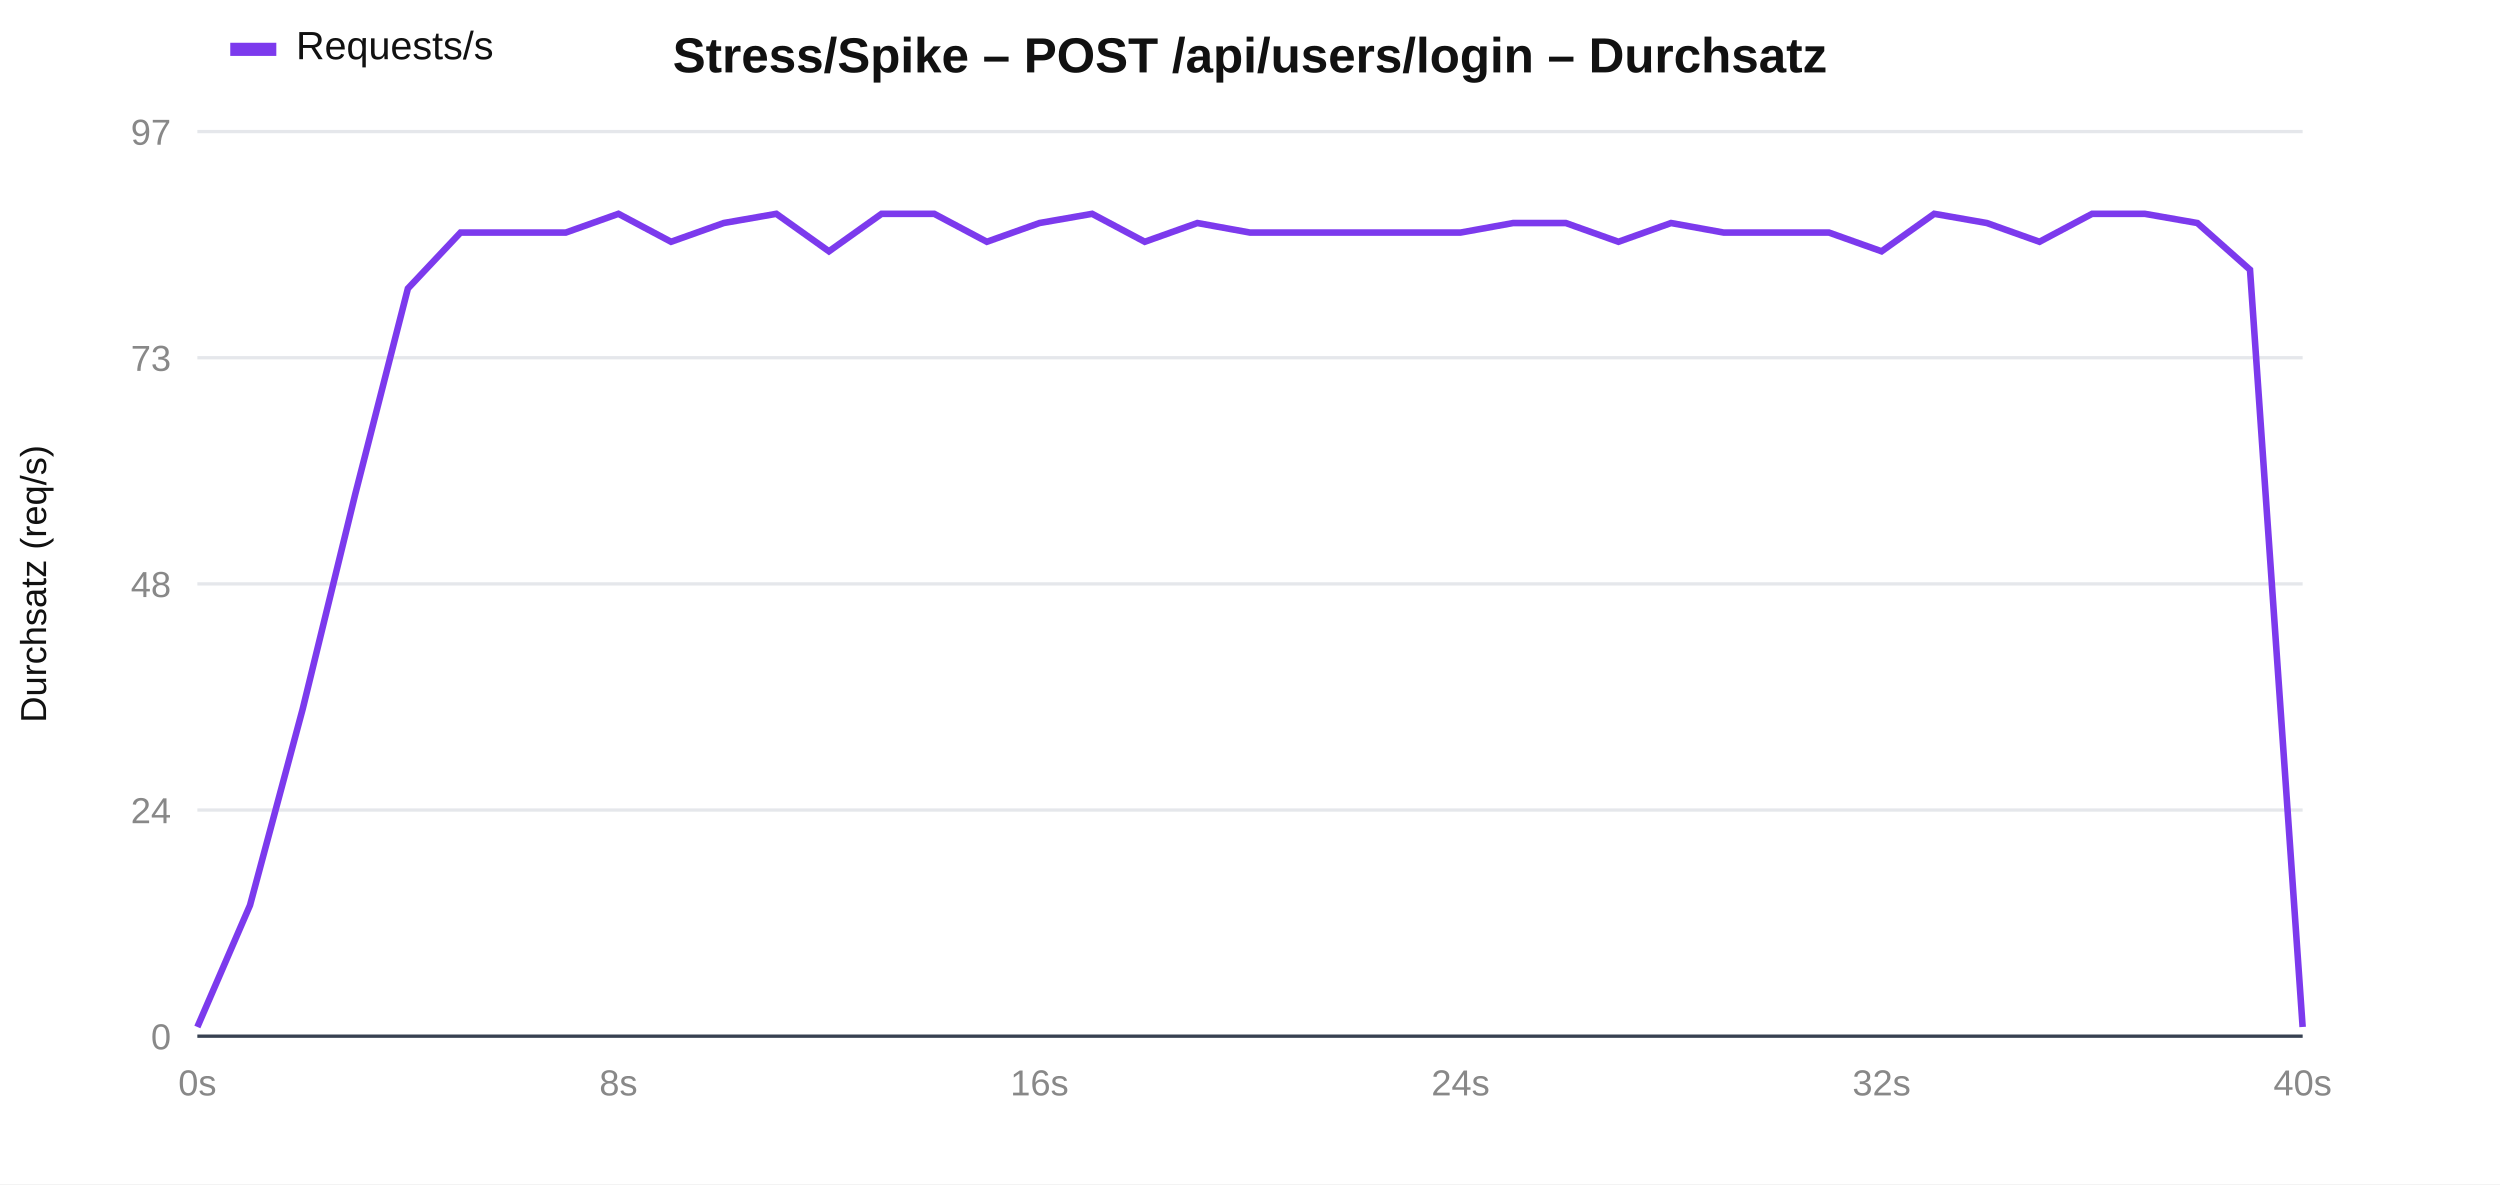
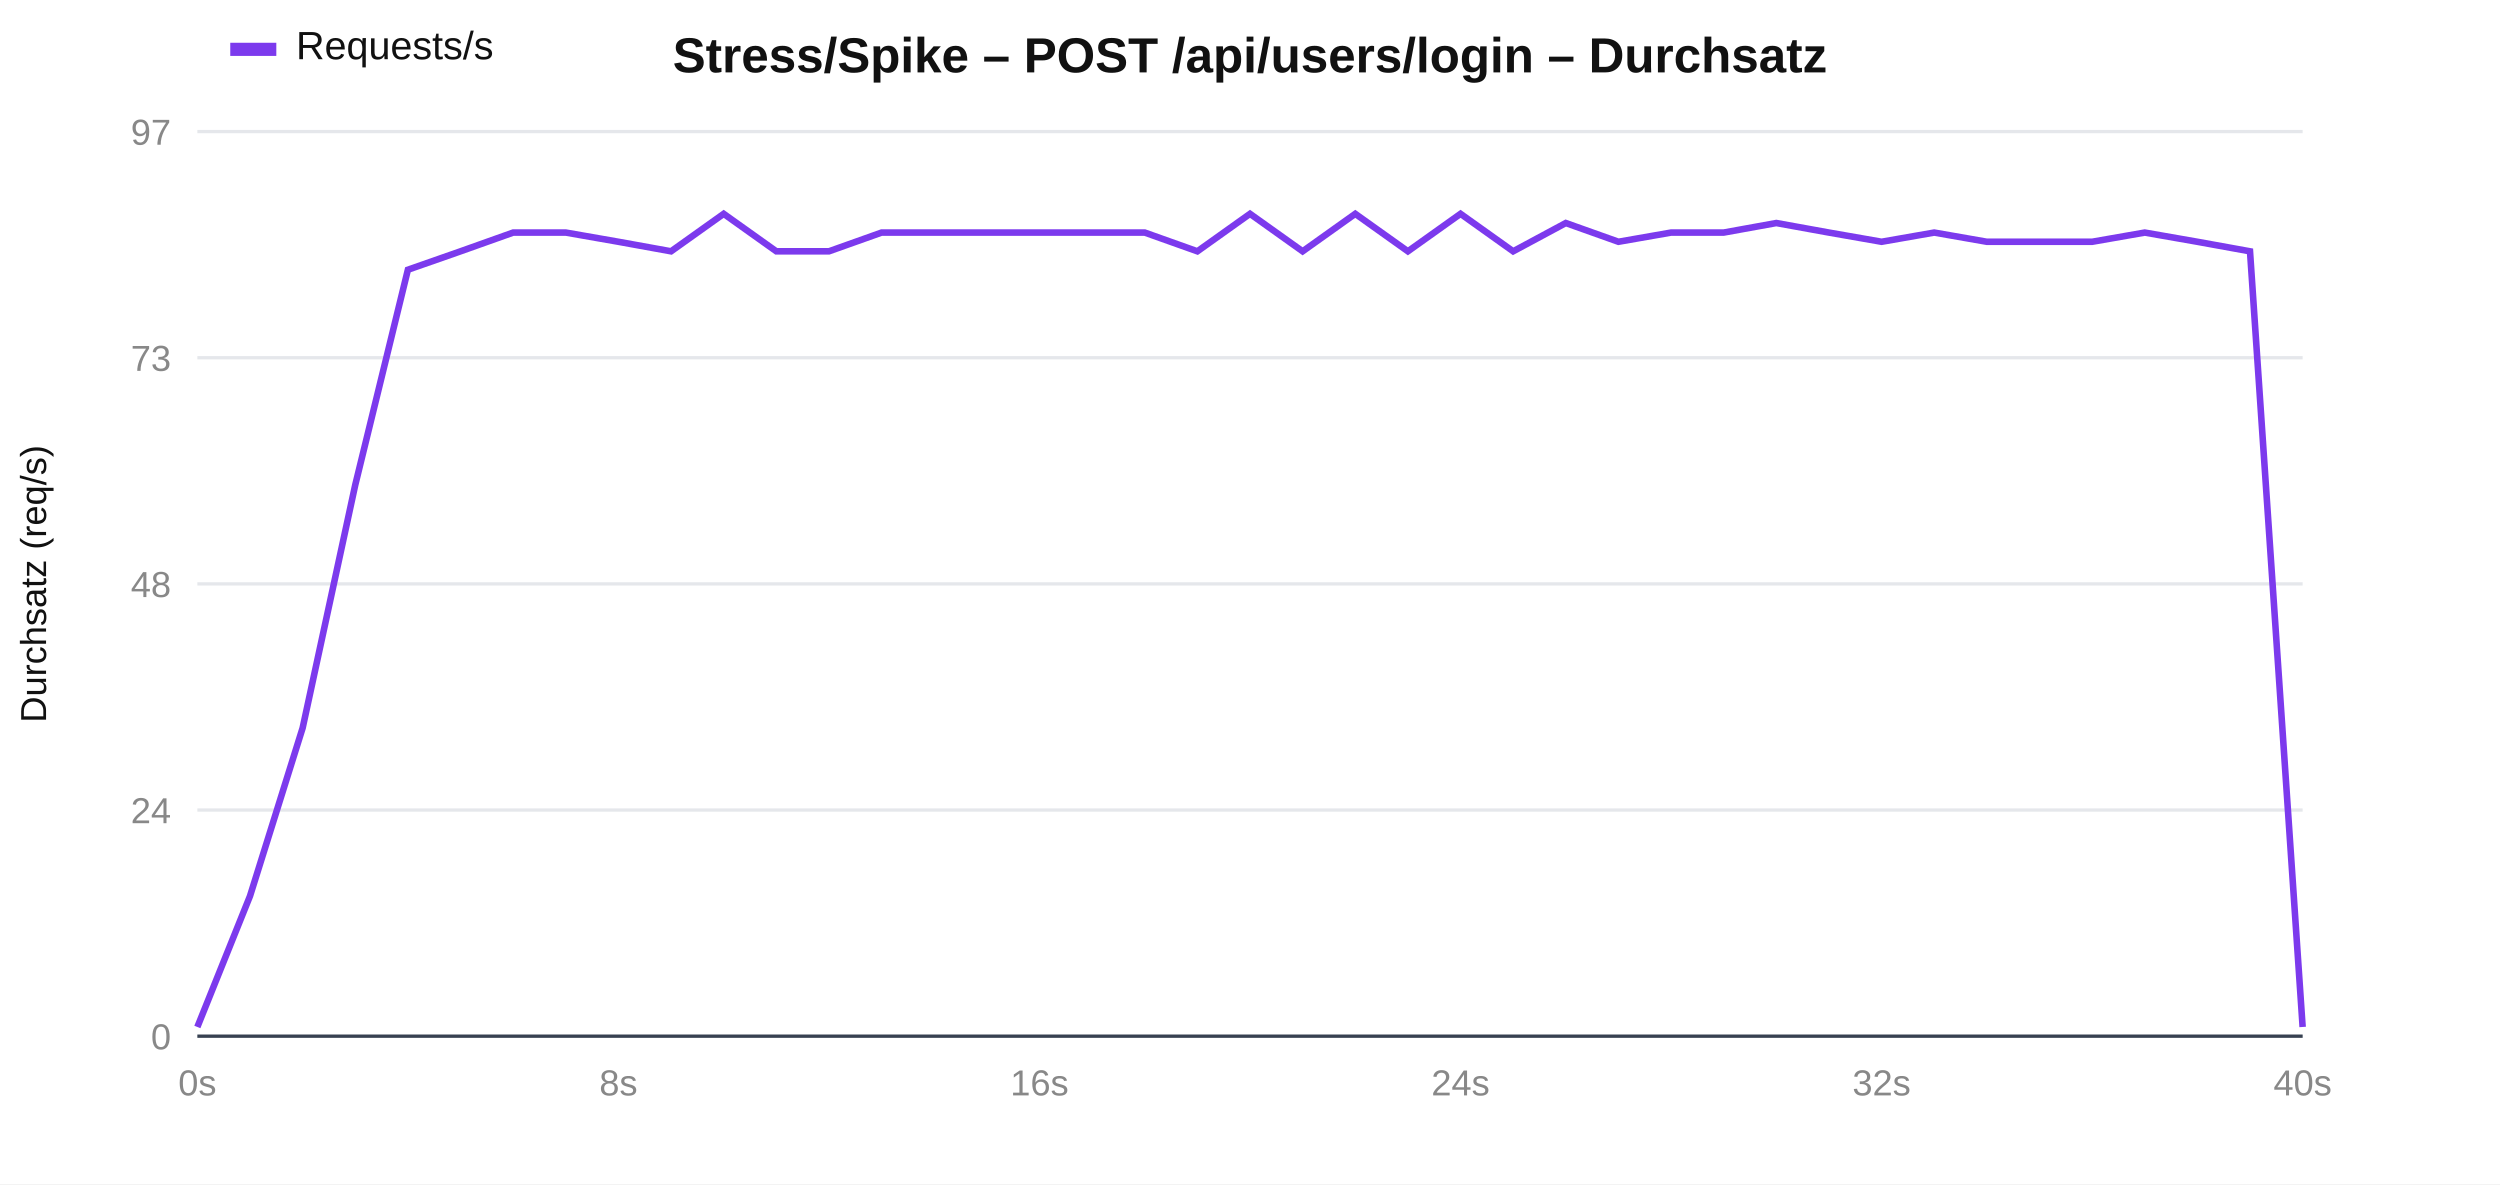
<svg xmlns="http://www.w3.org/2000/svg" viewBox="0 0 760 360" font-family="Segoe UI, Arial, sans-serif">
  <rect width="760" height="360" fill="white" />
  <text x="380" y="22" text-anchor="middle" font-size="15" font-weight="bold" fill="#111">Stress/Spike – POST /api/users/login – Durchsatz</text>
  <line x1="60" y1="315" x2="700" y2="315" stroke="#e5e7eb" stroke-width="1" />
  <text x="52" y="319" text-anchor="end" font-size="11" fill="#888">0</text>
  <line x1="60" y1="246.25" x2="700" y2="246.25" stroke="#e5e7eb" stroke-width="1" />
  <text x="52" y="250.25" text-anchor="end" font-size="11" fill="#888">24</text>
  <line x1="60" y1="177.5" x2="700" y2="177.5" stroke="#e5e7eb" stroke-width="1" />
  <text x="52" y="181.5" text-anchor="end" font-size="11" fill="#888">48</text>
  <line x1="60" y1="108.75" x2="700" y2="108.75" stroke="#e5e7eb" stroke-width="1" />
  <text x="52" y="112.75" text-anchor="end" font-size="11" fill="#888">73</text>
  <line x1="60" y1="40" x2="700" y2="40" stroke="#e5e7eb" stroke-width="1" />
  <text x="52" y="44" text-anchor="end" font-size="11" fill="#888">97</text>
  <line x1="60" y1="315" x2="700" y2="315" stroke="#374151" />
  <text x="60" y="333" text-anchor="middle" font-size="11" fill="#888">0s</text>
  <text x="188" y="333" text-anchor="middle" font-size="11" fill="#888">8s</text>
  <text x="316" y="333" text-anchor="middle" font-size="11" fill="#888">16s</text>
  <text x="444" y="333" text-anchor="middle" font-size="11" fill="#888">24s</text>
  <text x="572" y="333" text-anchor="middle" font-size="11" fill="#888">32s</text>
  <text x="700" y="333" text-anchor="middle" font-size="11" fill="#888">40s</text>
  <text x="14" y="177.5" transform="rotate(-90 14 177.5)" text-anchor="middle" font-size="11" fill="#111">Durchsatz (req/s)</text>
-   <polyline fill="none" stroke="#7c3aed" stroke-width="2" points="60.0,312.2 76.0,275.2 92.0,215.6 108.0,150.2 124.0,87.7 140.0,70.7 156.0,70.7 172.0,70.7 188.0,65.0 204.0,73.5 220.0,67.8 236.0,65.0 252.0,76.4 268.0,65.0 284.0,65.0 300.0,73.5 316.0,67.8 332.0,65.0 348.0,73.5 364.0,67.8 380.0,70.7 396.0,70.7 412.0,70.7 428.0,70.7 444.0,70.7 460.0,67.8 476.0,67.8 492.0,73.5 508.0,67.8 524.0,70.7 540.0,70.7 556.0,70.7 572.0,76.4 588.0,65.0 604.0,67.8 620.0,73.5 636.0,65.0 652.0,65.0 668.0,67.8 684.0,82.0 700.0,312.2" />
+   <polyline fill="none" stroke="#7c3aed" stroke-width="2" points="60.0,312.2 76.0,272.4 92.0,221.3 108.0,147.4 124.0,82.0 140.0,76.4 156.0,70.7 172.0,70.7 188.0,73.5 204.0,76.4 220.0,65.0 236.0,76.4 252.0,76.4 268.0,70.7 284.0,70.7 300.0,70.7 316.0,70.7 332.0,70.7 348.0,70.7 364.0,76.4 380.0,65.0 396.0,76.4 412.0,65.0 428.0,76.4 444.0,65.0 460.0,76.4 476.0,67.8 492.0,73.5 508.0,70.7 524.0,70.7 540.0,67.8 556.0,70.7 572.0,73.5 588.0,70.7 604.0,73.5 620.0,73.5 636.0,73.5 652.0,70.7 668.0,73.5 684.0,76.4 700.0,312.2" />
  <rect x="70" y="13" width="14" height="4" fill="#7c3aed" />
  <text x="90" y="18" font-size="12" fill="#111">Requests/s</text>
</svg>
